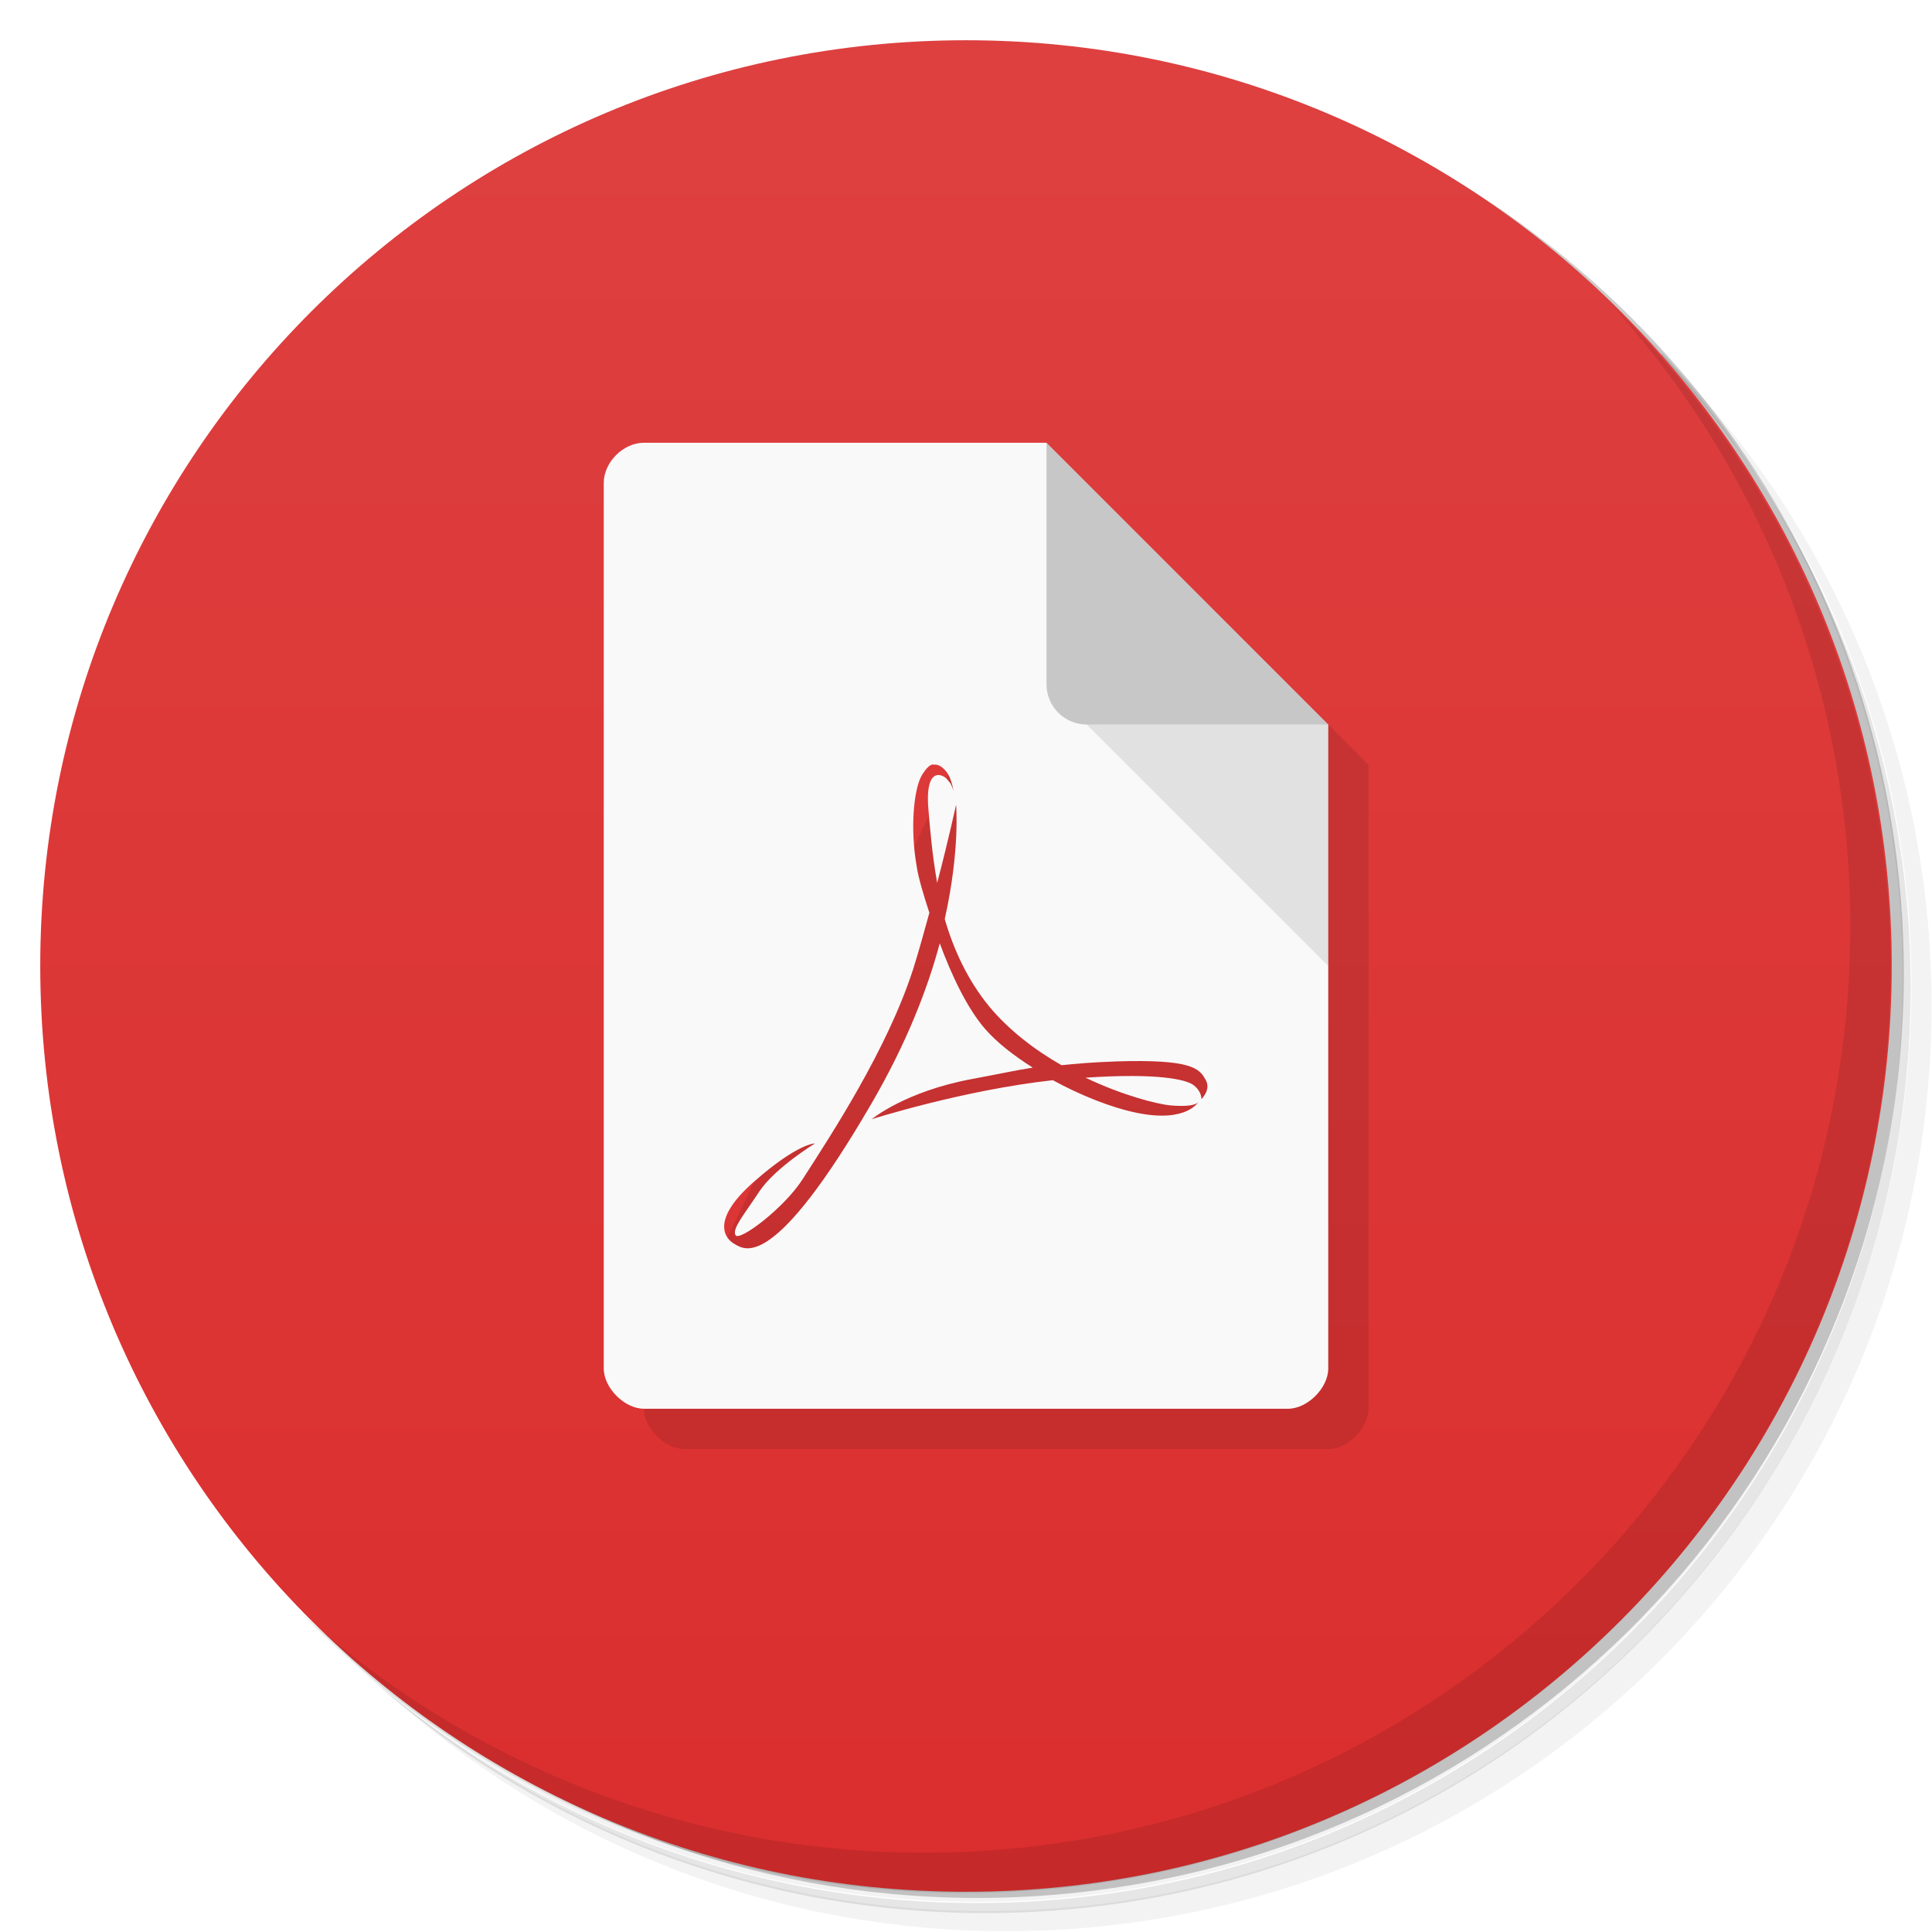
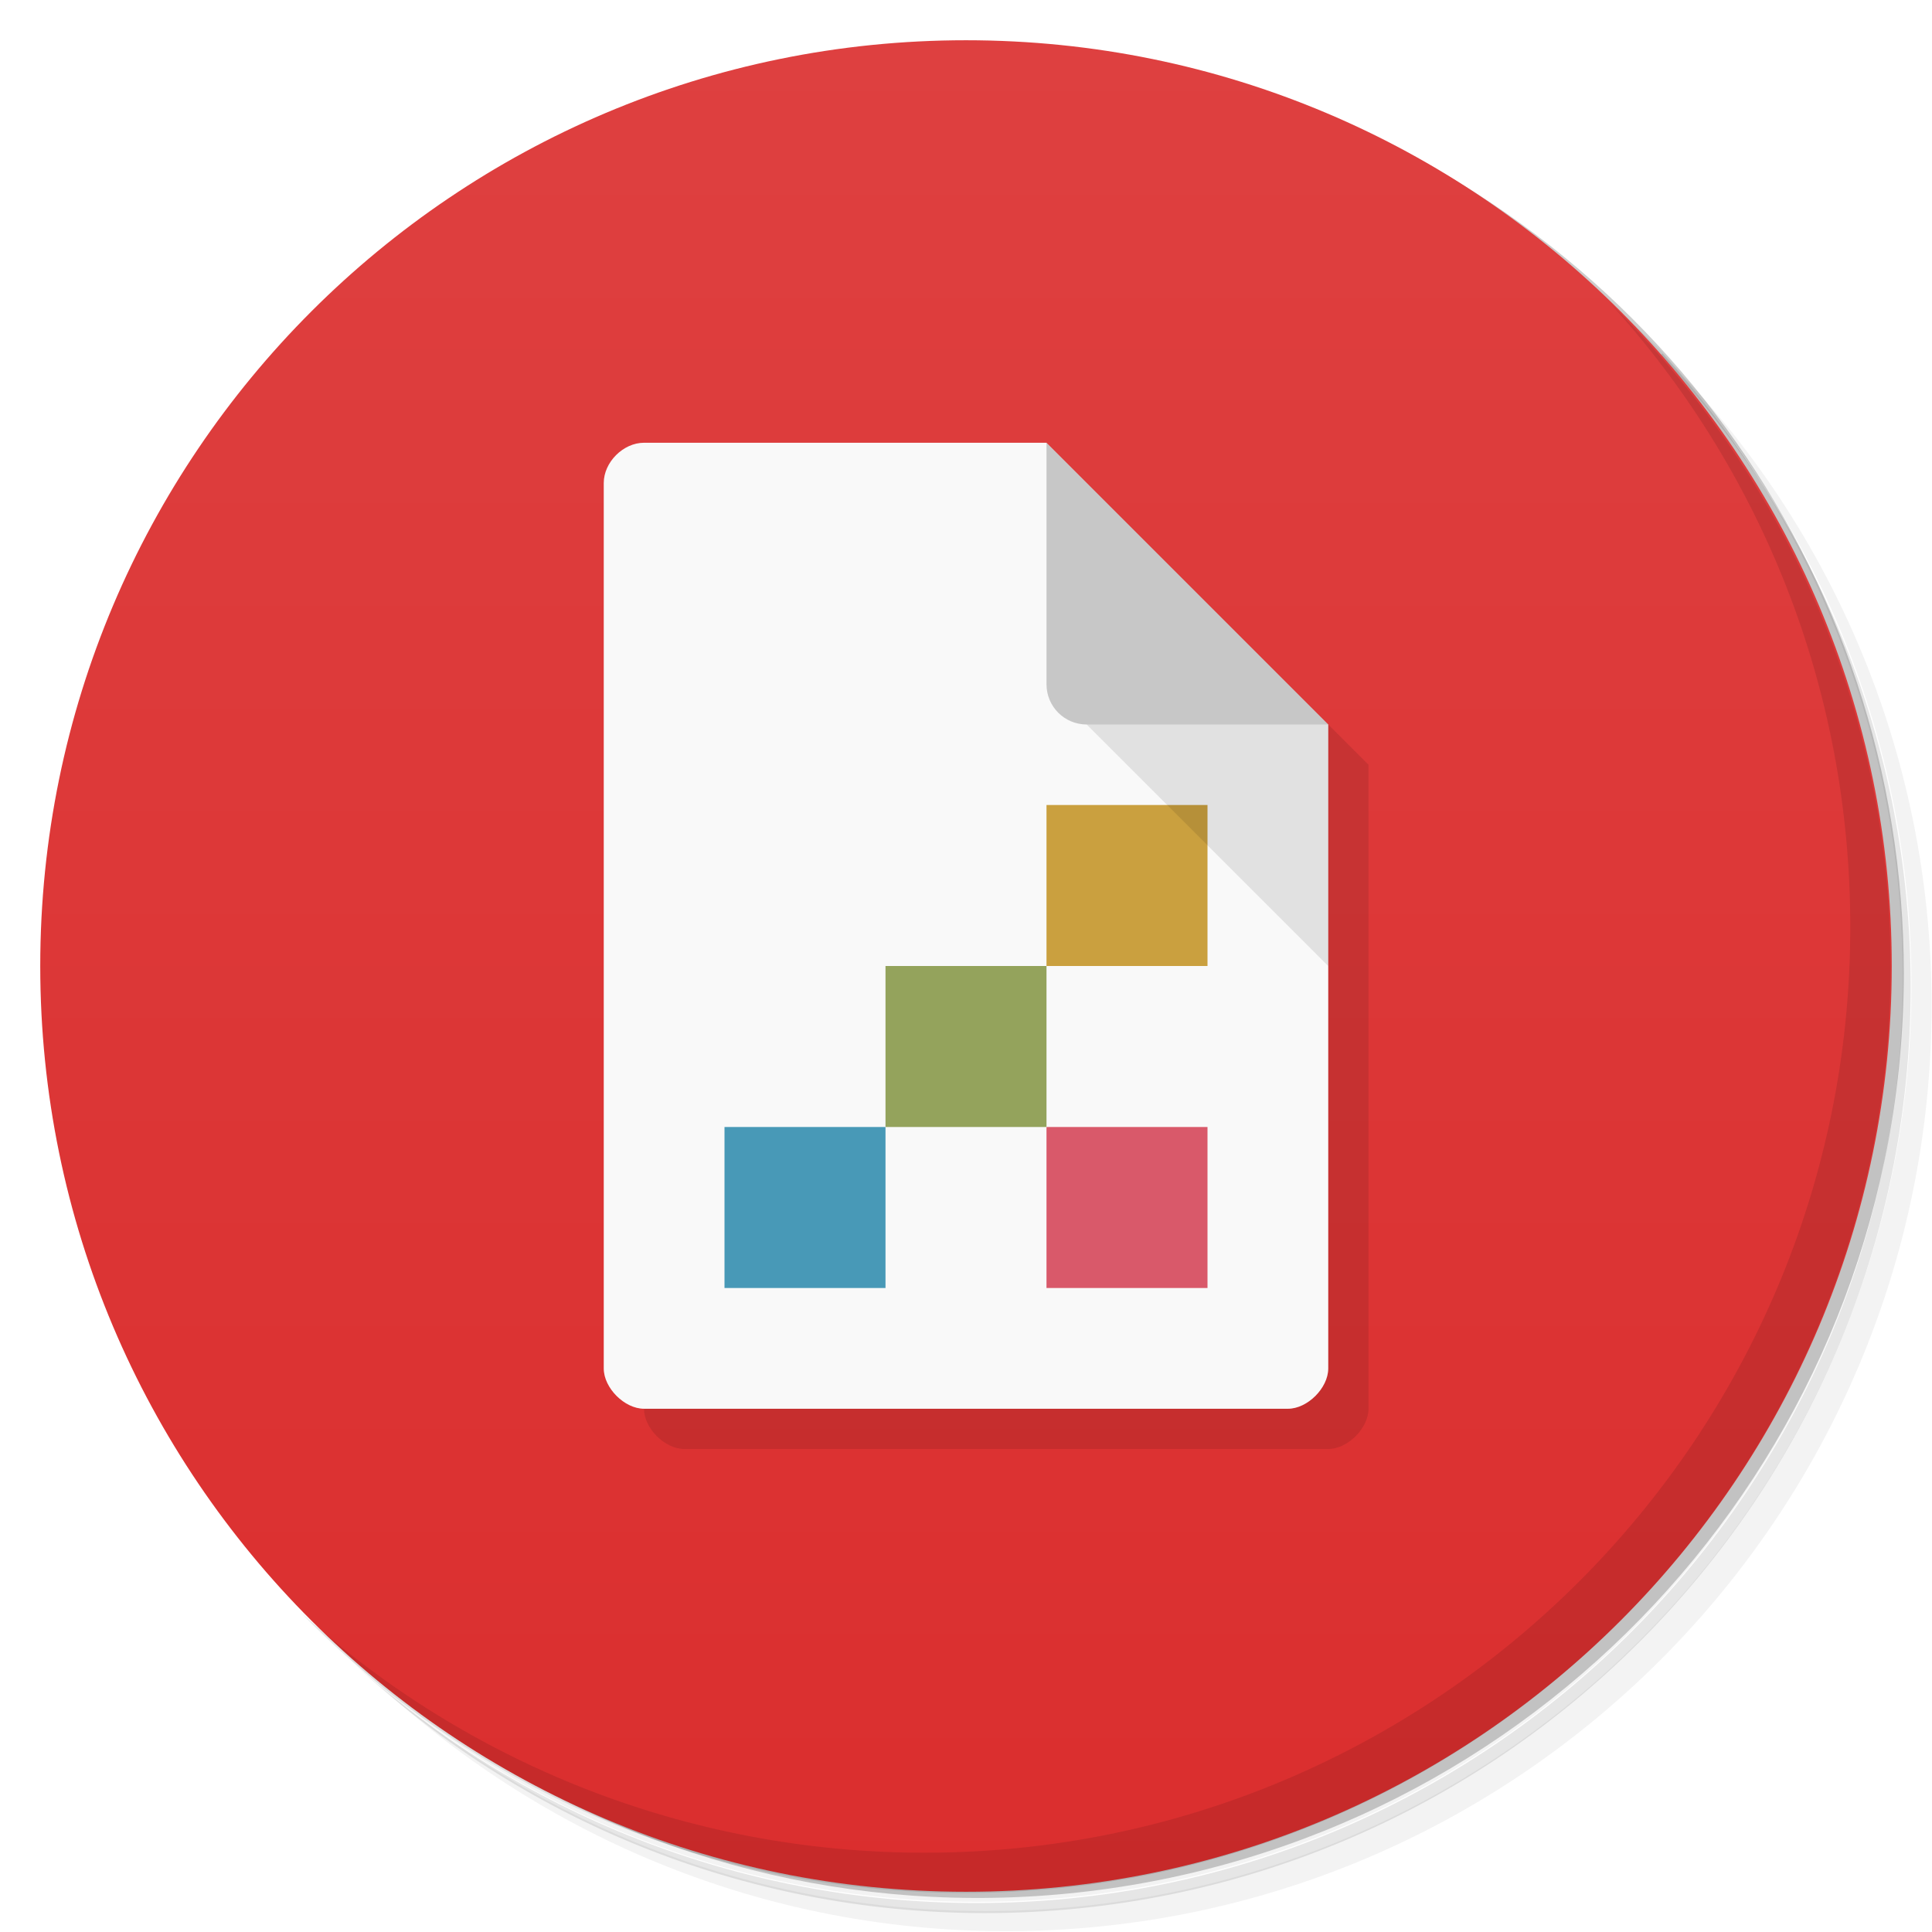
<svg xmlns="http://www.w3.org/2000/svg" version="1.1" viewBox="0 0 48 48">
  <defs>
    <linearGradient id="bg" x2="0" y1="1" y2="47" gradientUnits="userSpaceOnUse">
      <stop style="stop-color:#de4040" offset="0" />
      <stop style="stop-color:#db2e2e" offset="1" />
    </linearGradient>
  </defs>
  <path d="m36.3 5c5.86 4.06 9.69 10.8 9.69 18.5 0 12.4-10.1 22.5-22.5 22.5-7.67 0-14.4-3.83-18.5-9.69 1.04 1.82 2.31 3.5 3.78 4.97 4.08 3.71 9.51 5.97 15.5 5.97 12.7 0 23-10.3 23-23 0-5.95-2.26-11.4-5.97-15.5-1.47-1.48-3.15-2.74-4.97-3.78zm4.97 3.78c3.85 4.11 6.22 9.64 6.22 15.7 0 12.7-10.3 23-23 23-6.08 0-11.6-2.36-15.7-6.22 4.16 4.14 9.88 6.72 16.2 6.72 12.7 0 23-10.3 23-23 0-6.34-2.58-12.1-6.72-16.2z" style="opacity:.05" />
  <path d="m41.3 8.78c3.71 4.08 5.97 9.51 5.97 15.5 0 12.7-10.3 23-23 23-5.95 0-11.4-2.26-15.5-5.97 4.11 3.85 9.64 6.22 15.7 6.22 12.7 0 23-10.3 23-23 0-6.08-2.36-11.6-6.22-15.7z" style="opacity:.1" />
  <path d="m31.2 2.38c8.62 3.15 14.8 11.4 14.8 21.1 0 12.4-10.1 22.5-22.5 22.5-9.71 0-18-6.14-21.1-14.8a23 23 0 0 0 44.9-7 23 23 0 0 0-16-21.9z" style="opacity:.2" />
  <circle cx="24" cy="24" r="23" style="fill:url(#bg)" />
  <path d="m16 35c0 0.484 0.516 1 1 1h16c0.484 0 1-0.516 1-1v-16l-7-7s-11 23.2-11 23z" style="opacity:.1" />
  <path d="m40 7.53c3.71 4.08 5.97 9.51 5.97 15.5 0 12.7-10.3 23-23 23-5.95 0-11.4-2.26-15.5-5.97 4.18 4.29 10 6.97 16.5 6.97 12.7 0 23-10.3 23-23 0-6.46-2.68-12.3-6.97-16.5z" style="opacity:.1" />
-   <path d="m16 11c-0.516 0-1 0.484-1 1v22c0 0.484 0.516 1 1 1h16c0.484 0 1-0.516 1-1v-16l-7-7zm7.19 8c0.094-0.016 0.184 0.023 0.281 0.125 0.141 0.137 0.191 0.379 0.219 0.531-0.027-0.09-0.066-0.203-0.125-0.25-0.074-0.145-0.594-0.458-0.5 0.688 0.039 0.469 0.094 1.14 0.219 1.84 0.289-1.1 0.469-1.94 0.469-1.94s0.105 1.11-0.281 2.84c0.219 0.754 0.566 1.52 1.12 2.19 0.488 0.582 1.13 1.07 1.78 1.44 0.371-0.035 0.699-0.07 1.38-0.094 1.82-0.055 2.04 0.168 2.19 0.438 0.168 0.258-0.094 0.5-0.094 0.5s0.017-0.18-0.188-0.344c-0.18-0.145-0.898-0.31-2.69-0.189 0.922 0.441 1.79 0.661 2.12 0.689 0.645 0.055 0.688-0.094 0.688-0.094s-0.281 0.533-1.53 0.279c-0.633-0.129-1.4-0.434-2.09-0.812-2.23 0.246-4.5 0.969-4.5 0.969s0.828-0.691 2.5-1c0.715-0.133 1.1-0.219 1.5-0.281-0.465-0.297-0.882-0.613-1.19-0.969-0.441-0.512-0.824-1.32-1.12-2.12-0.305 1.14-0.825 2.48-1.69 3.97-2.44 4.2-3.15 3.65-3.41 3.5-0.258-0.145-0.586-0.616 0.5-1.56 1.08-0.949 1.5-0.938 1.5-0.938s-0.988 0.604-1.38 1.19c-0.383 0.582-0.684 0.93-0.594 1.09 0.094 0.164 1.2-0.668 1.66-1.38 0.727-1.13 2.1-3.22 2.75-5.22 0.148-0.469 0.281-0.957 0.406-1.41-0.148-0.453-0.273-0.867-0.316-1.16-0.164-0.93-0.074-1.9 0.125-2.25 0.105-0.172 0.188-0.26 0.281-0.279z" style="fill:#f9f9f9" />
+   <path d="m16 11c-0.516 0-1 0.484-1 1v22c0 0.484 0.516 1 1 1h16c0.484 0 1-0.516 1-1v-16l-7-7z" style="fill:#f9f9f9" />
+   <path d="m30 20h-4v4h4z" style="fill:#caa03f" />
  <path d="m27 18 6 6v-6h-6z" style="opacity:.1" />
  <path d="m26 11v6c0 0.554 0.446 1 1 1h6l-7-7z" style="opacity:.2" />
+   <path d="m30 28h-4v4h4z" style="fill:#d9596a" />
+   <path d="m22 28h-4v4h4z" style="fill:#4899b7" />
+   <path d="m26 24h-4v4h4z" style="fill:#94a35c" />
</svg>
